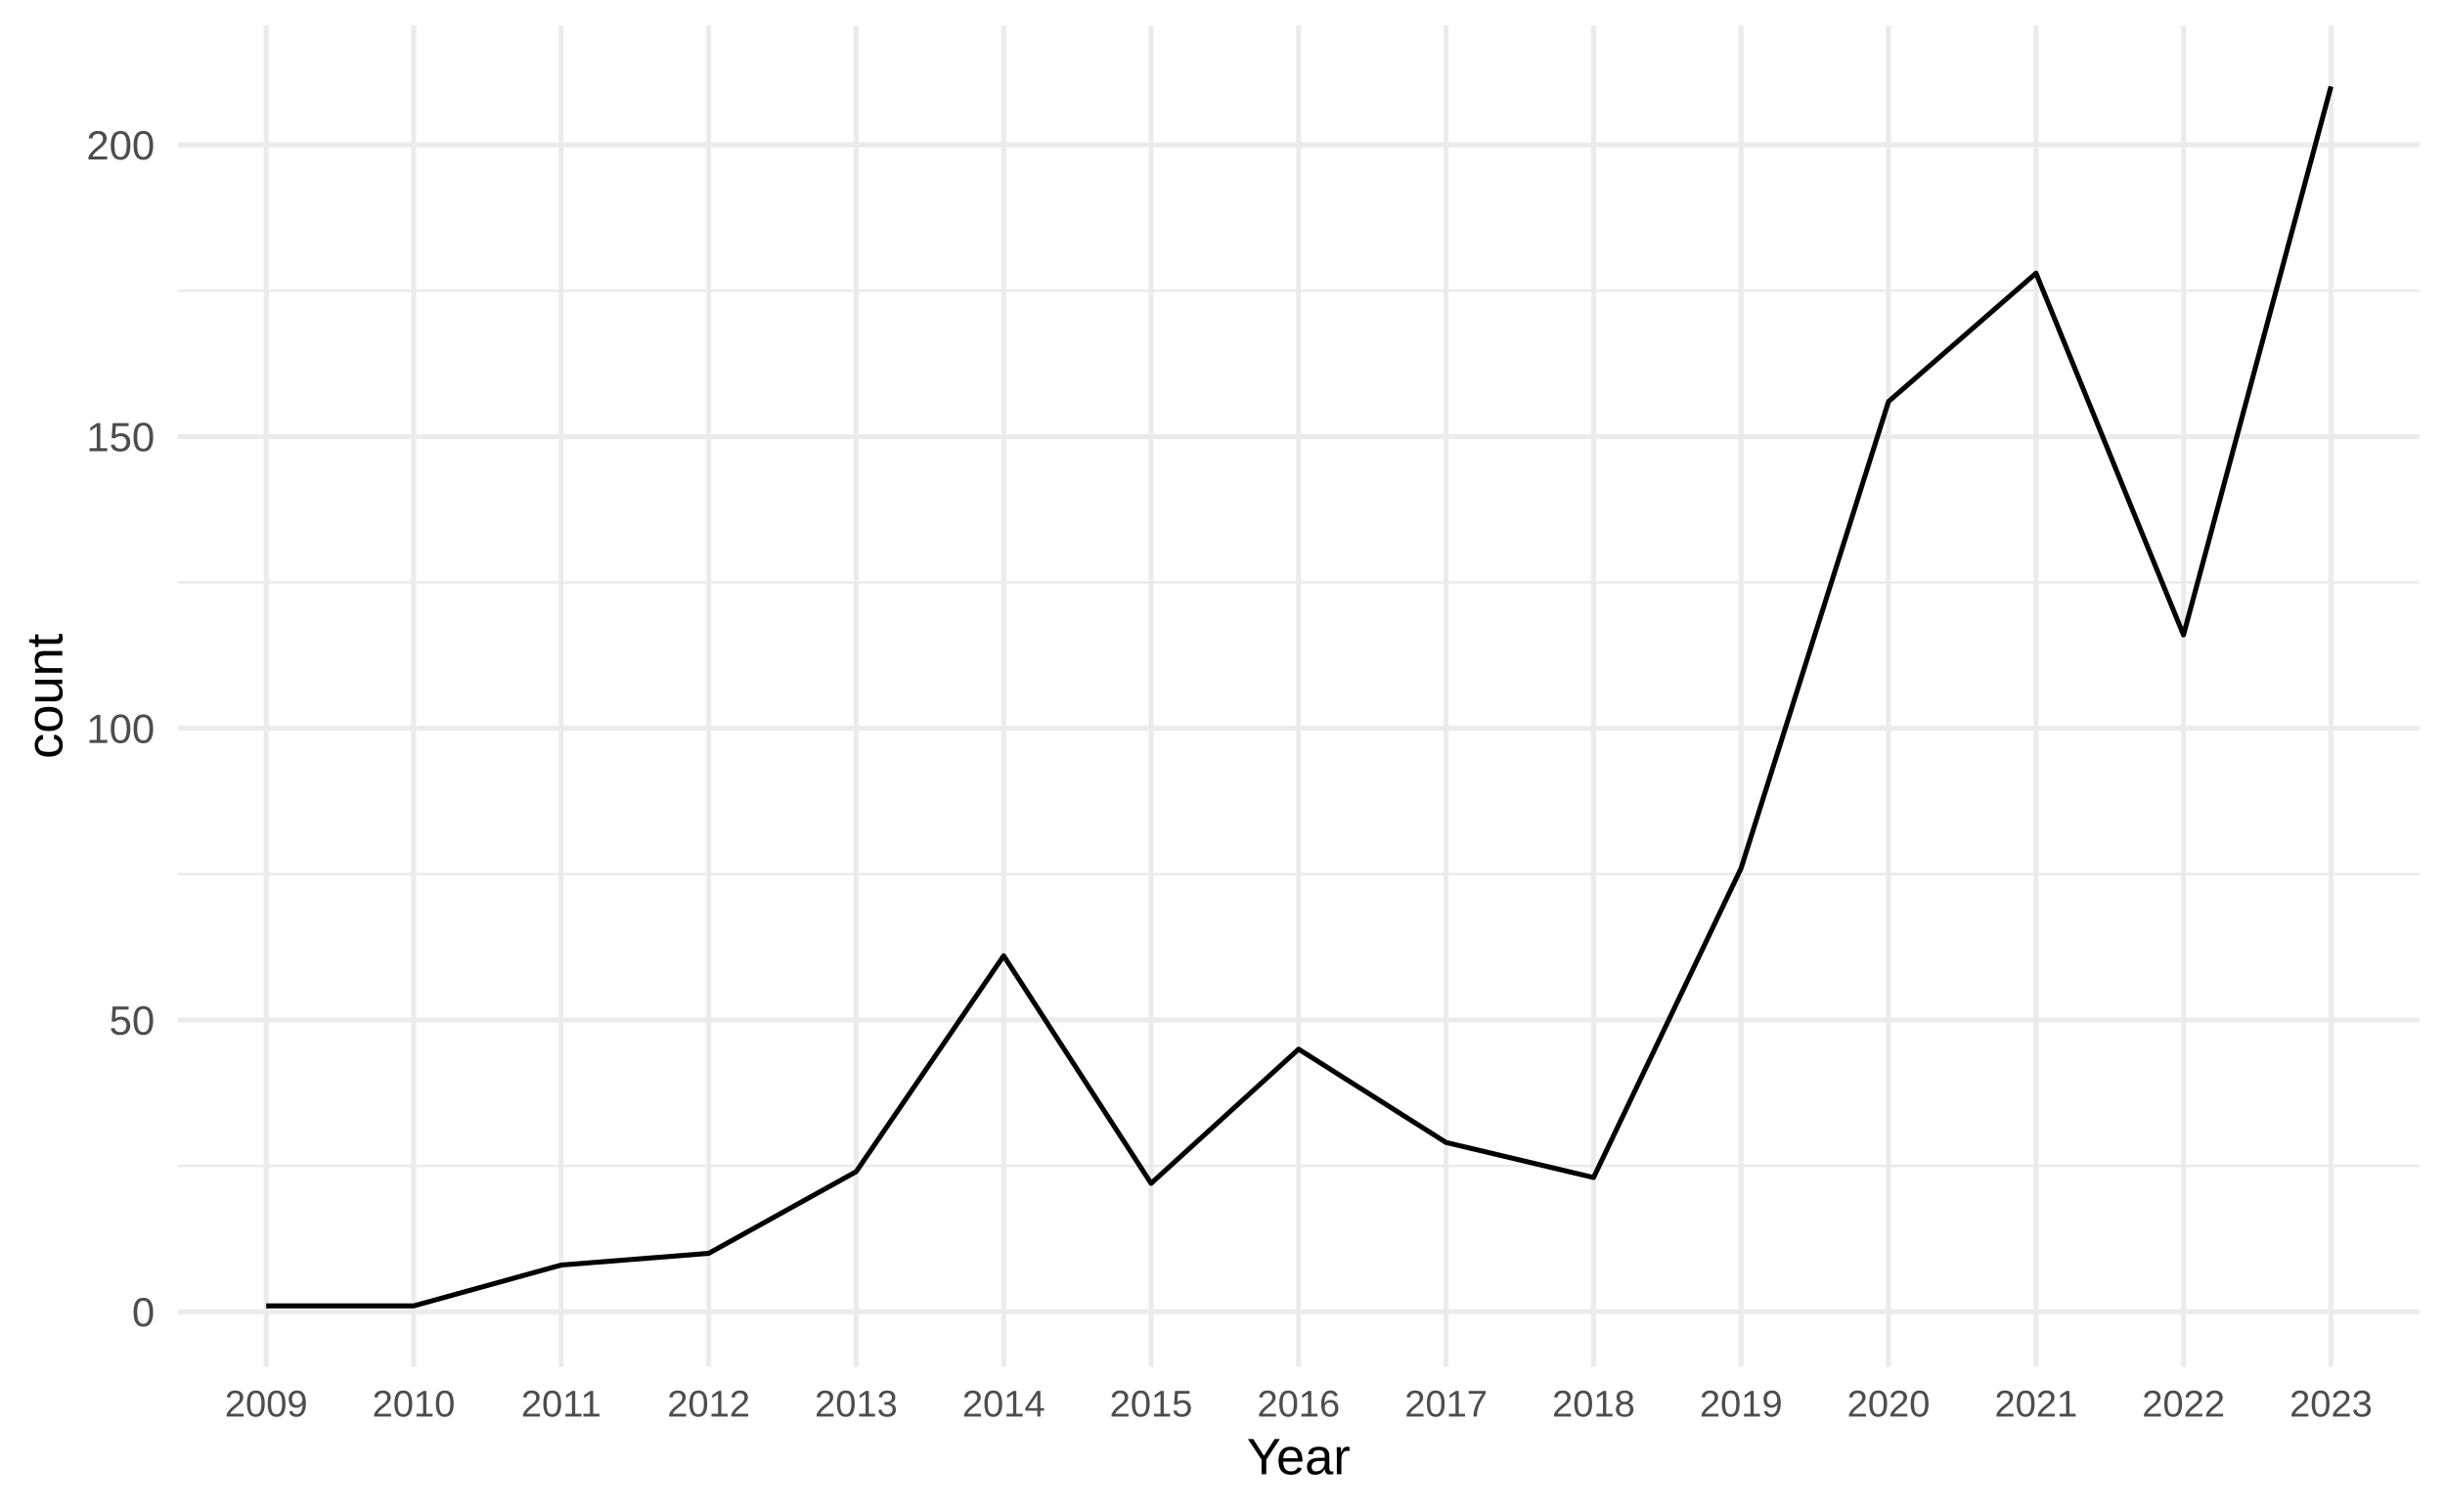
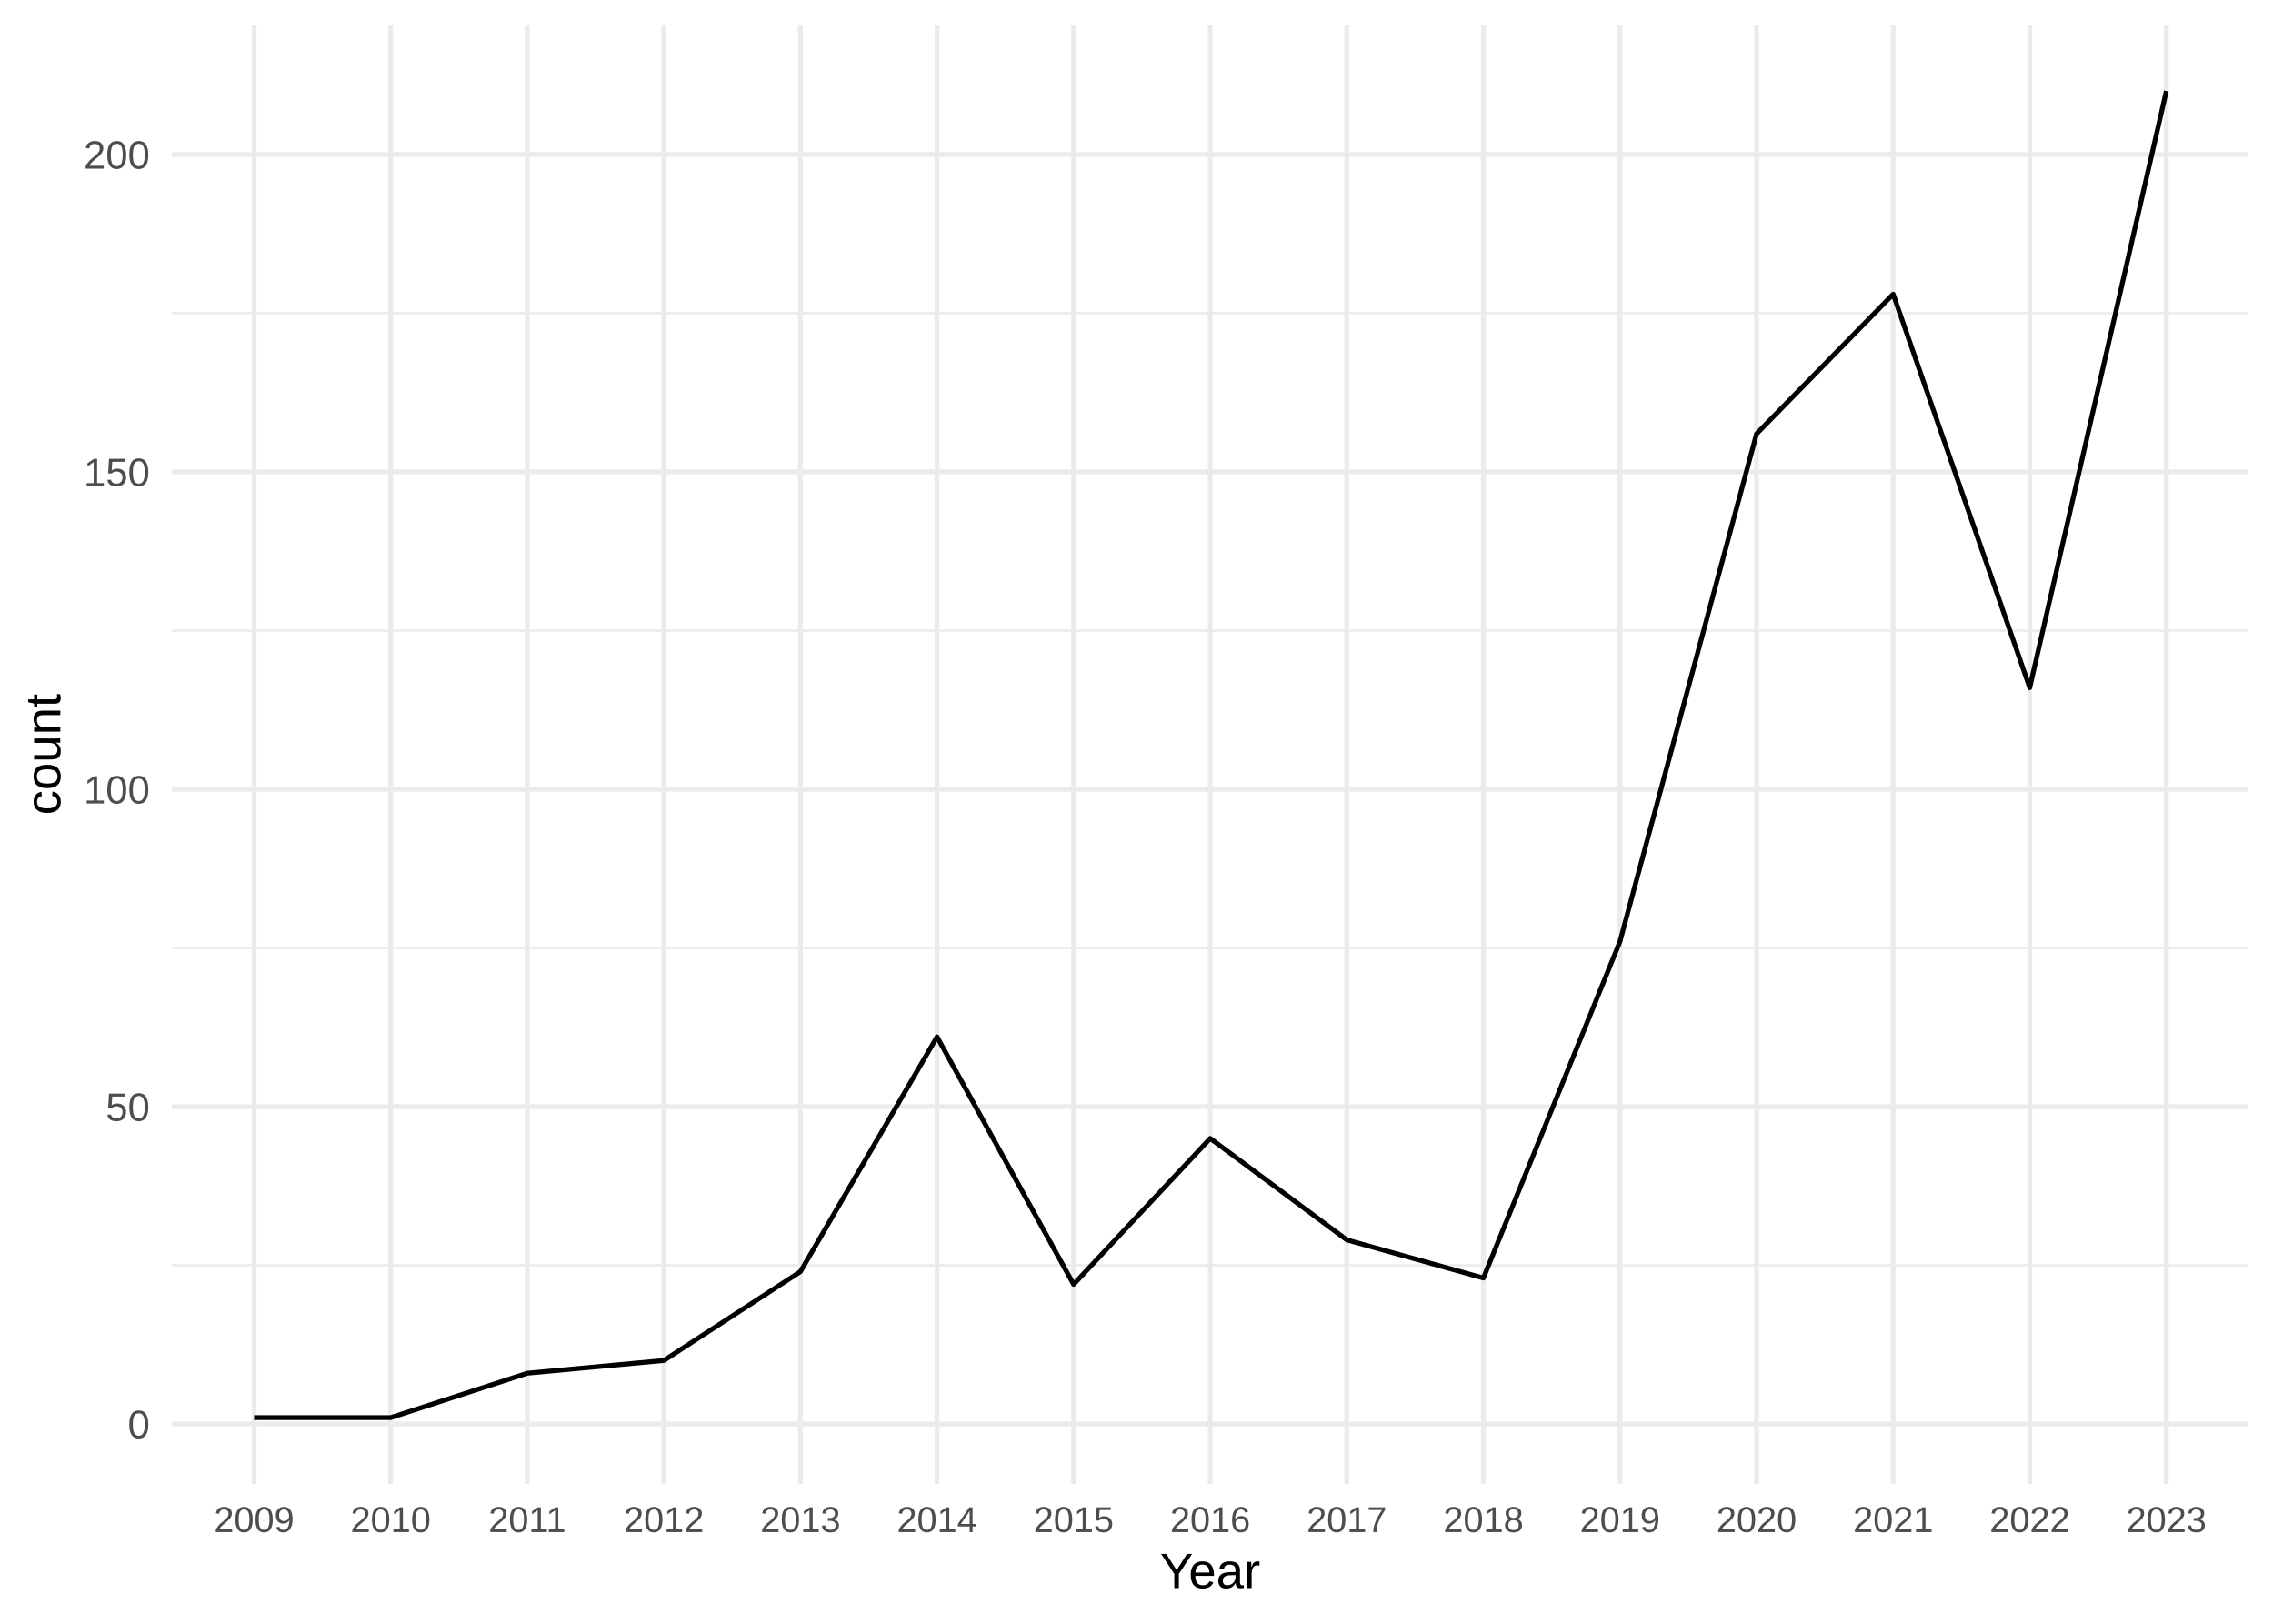
- <svg xmlns="http://www.w3.org/2000/svg" class="svglite" width="525.00pt" height="324.47pt" viewBox="0 0 525.00 324.47">
+ <svg xmlns="http://www.w3.org/2000/svg" class="svglite" width="504.00pt" height="360.00pt" viewBox="0 0 504.00 360.00">
  <defs>
    <style type="text/css">
    .svglite line, .svglite polyline, .svglite polygon, .svglite path, .svglite rect, .svglite circle {
      fill: none;
      stroke: #000000;
      stroke-linecap: round;
      stroke-linejoin: round;
      stroke-miterlimit: 10.00;
    }
    .svglite text {
      white-space: pre;
    }
  </style>
  </defs>
  <rect width="100%" height="100%" style="stroke: none; fill: none;" />
  <defs>
-     <clipPath id="cpMC4wMHw1MjUuMDB8MC4wMHwzMjQuNDc=">
-       <rect x="0.00" y="0.00" width="525.00" height="324.47" />
+     <clipPath id="cpMC4wMHw1MDQuMDB8MC4wMHwzNjAuMDA=">
+       <rect x="0.00" y="0.00" width="504.00" height="360.00" />
    </clipPath>
  </defs>
-   <g clip-path="url(#cpMC4wMHw1MjUuMDB8MC4wMHwzMjQuNDc=)">
+   <g clip-path="url(#cpMC4wMHw1MDQuMDB8MC4wMHwzNjAuMDA=)">
</g>
  <defs>
-     <clipPath id="cpMzguMTZ8NTE5LjUyfDUuNDh8MjkzLjQ5">
-       <rect x="38.16" y="5.48" width="481.36" height="288.01" />
+     <clipPath id="cpMzguMTZ8NDk4LjUyfDUuNDh8MzI5LjAx">
+       <rect x="38.16" y="5.48" width="460.36" height="323.54" />
    </clipPath>
  </defs>
-   <g clip-path="url(#cpMzguMTZ8NTE5LjUyfDUuNDh8MjkzLjQ5)">
-     <polyline points="38.16,250.33 519.52,250.33 " style="stroke-width: 0.53; stroke: #EBEBEB; stroke-linecap: butt;" />
-     <polyline points="38.16,187.69 519.52,187.69 " style="stroke-width: 0.53; stroke: #EBEBEB; stroke-linecap: butt;" />
-     <polyline points="38.16,125.06 519.52,125.06 " style="stroke-width: 0.53; stroke: #EBEBEB; stroke-linecap: butt;" />
-     <polyline points="38.16,62.42 519.52,62.42 " style="stroke-width: 0.53; stroke: #EBEBEB; stroke-linecap: butt;" />
-     <polyline points="38.16,281.65 519.52,281.65 " style="stroke-width: 1.07; stroke: #EBEBEB; stroke-linecap: butt;" />
-     <polyline points="38.16,219.01 519.52,219.01 " style="stroke-width: 1.07; stroke: #EBEBEB; stroke-linecap: butt;" />
-     <polyline points="38.16,156.37 519.52,156.37 " style="stroke-width: 1.07; stroke: #EBEBEB; stroke-linecap: butt;" />
-     <polyline points="38.16,93.74 519.52,93.74 " style="stroke-width: 1.07; stroke: #EBEBEB; stroke-linecap: butt;" />
-     <polyline points="38.16,31.10 519.52,31.10 " style="stroke-width: 1.07; stroke: #EBEBEB; stroke-linecap: butt;" />
-     <polyline points="57.16,293.49 57.16,5.48 " style="stroke-width: 1.07; stroke: #EBEBEB; stroke-linecap: butt;" />
-     <polyline points="88.83,293.49 88.83,5.48 " style="stroke-width: 1.07; stroke: #EBEBEB; stroke-linecap: butt;" />
-     <polyline points="120.50,293.49 120.50,5.48 " style="stroke-width: 1.07; stroke: #EBEBEB; stroke-linecap: butt;" />
-     <polyline points="152.17,293.49 152.17,5.48 " style="stroke-width: 1.07; stroke: #EBEBEB; stroke-linecap: butt;" />
-     <polyline points="183.84,293.49 183.84,5.48 " style="stroke-width: 1.07; stroke: #EBEBEB; stroke-linecap: butt;" />
-     <polyline points="215.51,293.49 215.51,5.48 " style="stroke-width: 1.07; stroke: #EBEBEB; stroke-linecap: butt;" />
-     <polyline points="247.17,293.49 247.17,5.48 " style="stroke-width: 1.07; stroke: #EBEBEB; stroke-linecap: butt;" />
-     <polyline points="278.84,293.49 278.84,5.48 " style="stroke-width: 1.07; stroke: #EBEBEB; stroke-linecap: butt;" />
-     <polyline points="310.51,293.49 310.51,5.48 " style="stroke-width: 1.07; stroke: #EBEBEB; stroke-linecap: butt;" />
-     <polyline points="342.18,293.49 342.18,5.48 " style="stroke-width: 1.07; stroke: #EBEBEB; stroke-linecap: butt;" />
-     <polyline points="373.85,293.49 373.85,5.48 " style="stroke-width: 1.07; stroke: #EBEBEB; stroke-linecap: butt;" />
-     <polyline points="405.51,293.49 405.51,5.48 " style="stroke-width: 1.07; stroke: #EBEBEB; stroke-linecap: butt;" />
-     <polyline points="437.18,293.49 437.18,5.48 " style="stroke-width: 1.07; stroke: #EBEBEB; stroke-linecap: butt;" />
-     <polyline points="468.85,293.49 468.85,5.48 " style="stroke-width: 1.07; stroke: #EBEBEB; stroke-linecap: butt;" />
-     <polyline points="500.52,293.49 500.52,5.48 " style="stroke-width: 1.07; stroke: #EBEBEB; stroke-linecap: butt;" />
-     <polyline points="57.16,280.40 88.83,280.40 120.50,271.63 152.17,269.12 183.84,251.58 215.51,205.23 247.17,254.09 278.84,225.28 310.51,245.32 342.18,252.84 373.85,186.44 405.51,86.22 437.18,58.66 468.85,136.33 500.52,18.57 " style="stroke-width: 1.07; stroke-linecap: butt;" />
+   <g clip-path="url(#cpMzguMTZ8NDk4LjUyfDUuNDh8MzI5LjAx)">
+     <polyline points="38.16,280.53 498.52,280.53 " style="stroke-width: 0.53; stroke: #EBEBEB; stroke-linecap: butt;" />
+     <polyline points="38.16,210.17 498.52,210.17 " style="stroke-width: 0.53; stroke: #EBEBEB; stroke-linecap: butt;" />
+     <polyline points="38.16,139.81 498.52,139.81 " style="stroke-width: 0.53; stroke: #EBEBEB; stroke-linecap: butt;" />
+     <polyline points="38.16,69.44 498.52,69.44 " style="stroke-width: 0.53; stroke: #EBEBEB; stroke-linecap: butt;" />
+     <polyline points="38.16,315.72 498.52,315.72 " style="stroke-width: 1.07; stroke: #EBEBEB; stroke-linecap: butt;" />
+     <polyline points="38.16,245.35 498.52,245.35 " style="stroke-width: 1.07; stroke: #EBEBEB; stroke-linecap: butt;" />
+     <polyline points="38.16,174.99 498.52,174.99 " style="stroke-width: 1.07; stroke: #EBEBEB; stroke-linecap: butt;" />
+     <polyline points="38.16,104.62 498.52,104.62 " style="stroke-width: 1.07; stroke: #EBEBEB; stroke-linecap: butt;" />
+     <polyline points="38.16,34.26 498.52,34.26 " style="stroke-width: 1.07; stroke: #EBEBEB; stroke-linecap: butt;" />
+     <polyline points="56.34,329.01 56.34,5.48 " style="stroke-width: 1.07; stroke: #EBEBEB; stroke-linecap: butt;" />
+     <polyline points="86.62,329.01 86.62,5.48 " style="stroke-width: 1.07; stroke: #EBEBEB; stroke-linecap: butt;" />
+     <polyline points="116.91,329.01 116.91,5.48 " style="stroke-width: 1.07; stroke: #EBEBEB; stroke-linecap: butt;" />
+     <polyline points="147.20,329.01 147.20,5.48 " style="stroke-width: 1.07; stroke: #EBEBEB; stroke-linecap: butt;" />
+     <polyline points="177.48,329.01 177.48,5.48 " style="stroke-width: 1.07; stroke: #EBEBEB; stroke-linecap: butt;" />
+     <polyline points="207.77,329.01 207.77,5.48 " style="stroke-width: 1.07; stroke: #EBEBEB; stroke-linecap: butt;" />
+     <polyline points="238.06,329.01 238.06,5.48 " style="stroke-width: 1.07; stroke: #EBEBEB; stroke-linecap: butt;" />
+     <polyline points="268.34,329.01 268.34,5.48 " style="stroke-width: 1.07; stroke: #EBEBEB; stroke-linecap: butt;" />
+     <polyline points="298.63,329.01 298.63,5.48 " style="stroke-width: 1.07; stroke: #EBEBEB; stroke-linecap: butt;" />
+     <polyline points="328.92,329.01 328.92,5.48 " style="stroke-width: 1.07; stroke: #EBEBEB; stroke-linecap: butt;" />
+     <polyline points="359.20,329.01 359.20,5.48 " style="stroke-width: 1.07; stroke: #EBEBEB; stroke-linecap: butt;" />
+     <polyline points="389.49,329.01 389.49,5.48 " style="stroke-width: 1.07; stroke: #EBEBEB; stroke-linecap: butt;" />
+     <polyline points="419.78,329.01 419.78,5.48 " style="stroke-width: 1.07; stroke: #EBEBEB; stroke-linecap: butt;" />
+     <polyline points="450.06,329.01 450.06,5.48 " style="stroke-width: 1.07; stroke: #EBEBEB; stroke-linecap: butt;" />
+     <polyline points="480.35,329.01 480.35,5.48 " style="stroke-width: 1.07; stroke: #EBEBEB; stroke-linecap: butt;" />
+     <polyline points="56.34,314.31 86.62,314.31 116.91,304.46 147.20,301.64 177.48,281.94 207.77,229.87 238.06,284.76 268.34,252.39 298.63,274.90 328.92,283.35 359.20,208.76 389.49,96.18 419.78,65.22 450.06,152.47 480.35,20.19 " style="stroke-width: 1.07; stroke-linecap: butt;" />
  </g>
-   <g clip-path="url(#cpMC4wMHw1MjUuMDB8MC4wMHwzMjQuNDc=)">
-     <text x="33.23" y="284.80" text-anchor="end" style="font-size: 8.80px;fill: #4D4D4D; font-family: &quot;Arial&quot;;" textLength="4.90px" lengthAdjust="spacingAndGlyphs">0</text>
-     <text x="33.23" y="222.17" text-anchor="end" style="font-size: 8.80px;fill: #4D4D4D; font-family: &quot;Arial&quot;;" textLength="9.79px" lengthAdjust="spacingAndGlyphs">50</text>
-     <text x="33.23" y="159.53" text-anchor="end" style="font-size: 8.80px;fill: #4D4D4D; font-family: &quot;Arial&quot;;" textLength="14.69px" lengthAdjust="spacingAndGlyphs">100</text>
-     <text x="33.23" y="96.89" text-anchor="end" style="font-size: 8.80px;fill: #4D4D4D; font-family: &quot;Arial&quot;;" textLength="14.69px" lengthAdjust="spacingAndGlyphs">150</text>
-     <text x="33.23" y="34.25" text-anchor="end" style="font-size: 8.80px;fill: #4D4D4D; font-family: &quot;Arial&quot;;" textLength="14.69px" lengthAdjust="spacingAndGlyphs">200</text>
-     <text x="57.16" y="304.16" text-anchor="middle" style="font-size: 8.00px;fill: #4D4D4D; font-family: &quot;Arial&quot;;" textLength="17.80px" lengthAdjust="spacingAndGlyphs">2009</text>
-     <text x="88.83" y="304.16" text-anchor="middle" style="font-size: 8.00px;fill: #4D4D4D; font-family: &quot;Arial&quot;;" textLength="17.80px" lengthAdjust="spacingAndGlyphs">2010</text>
-     <text x="120.50" y="304.16" text-anchor="middle" style="font-size: 8.00px;fill: #4D4D4D; font-family: &quot;Arial&quot;;" textLength="17.80px" lengthAdjust="spacingAndGlyphs">2011</text>
-     <text x="152.17" y="304.16" text-anchor="middle" style="font-size: 8.00px;fill: #4D4D4D; font-family: &quot;Arial&quot;;" textLength="17.80px" lengthAdjust="spacingAndGlyphs">2012</text>
-     <text x="183.84" y="304.16" text-anchor="middle" style="font-size: 8.00px;fill: #4D4D4D; font-family: &quot;Arial&quot;;" textLength="17.80px" lengthAdjust="spacingAndGlyphs">2013</text>
-     <text x="215.51" y="304.16" text-anchor="middle" style="font-size: 8.00px;fill: #4D4D4D; font-family: &quot;Arial&quot;;" textLength="17.80px" lengthAdjust="spacingAndGlyphs">2014</text>
-     <text x="247.17" y="304.16" text-anchor="middle" style="font-size: 8.00px;fill: #4D4D4D; font-family: &quot;Arial&quot;;" textLength="17.80px" lengthAdjust="spacingAndGlyphs">2015</text>
-     <text x="278.84" y="304.16" text-anchor="middle" style="font-size: 8.00px;fill: #4D4D4D; font-family: &quot;Arial&quot;;" textLength="17.80px" lengthAdjust="spacingAndGlyphs">2016</text>
-     <text x="310.51" y="304.16" text-anchor="middle" style="font-size: 8.00px;fill: #4D4D4D; font-family: &quot;Arial&quot;;" textLength="17.80px" lengthAdjust="spacingAndGlyphs">2017</text>
-     <text x="342.18" y="304.16" text-anchor="middle" style="font-size: 8.00px;fill: #4D4D4D; font-family: &quot;Arial&quot;;" textLength="17.80px" lengthAdjust="spacingAndGlyphs">2018</text>
-     <text x="373.85" y="304.16" text-anchor="middle" style="font-size: 8.00px;fill: #4D4D4D; font-family: &quot;Arial&quot;;" textLength="17.80px" lengthAdjust="spacingAndGlyphs">2019</text>
-     <text x="405.51" y="304.16" text-anchor="middle" style="font-size: 8.00px;fill: #4D4D4D; font-family: &quot;Arial&quot;;" textLength="17.80px" lengthAdjust="spacingAndGlyphs">2020</text>
-     <text x="437.18" y="304.16" text-anchor="middle" style="font-size: 8.00px;fill: #4D4D4D; font-family: &quot;Arial&quot;;" textLength="17.80px" lengthAdjust="spacingAndGlyphs">2021</text>
-     <text x="468.85" y="304.16" text-anchor="middle" style="font-size: 8.00px;fill: #4D4D4D; font-family: &quot;Arial&quot;;" textLength="17.80px" lengthAdjust="spacingAndGlyphs">2022</text>
-     <text x="500.52" y="304.16" text-anchor="middle" style="font-size: 8.00px;fill: #4D4D4D; font-family: &quot;Arial&quot;;" textLength="17.80px" lengthAdjust="spacingAndGlyphs">2023</text>
-     <text x="278.84" y="316.56" text-anchor="middle" style="font-size: 11.00px; font-family: &quot;Arial&quot;;" textLength="23.24px" lengthAdjust="spacingAndGlyphs">Year</text>
-     <text transform="translate(13.37,149.48) rotate(-90)" text-anchor="middle" style="font-size: 11.00px; font-family: &quot;Arial&quot;;" textLength="26.91px" lengthAdjust="spacingAndGlyphs">count</text>
+   <g clip-path="url(#cpMC4wMHw1MDQuMDB8MC4wMHwzNjAuMDA=)">
+     <text x="33.23" y="318.87" text-anchor="end" style="font-size: 8.80px;fill: #4D4D4D; font-family: &quot;Arial&quot;;" textLength="4.90px" lengthAdjust="spacingAndGlyphs">0</text>
+     <text x="33.23" y="248.51" text-anchor="end" style="font-size: 8.80px;fill: #4D4D4D; font-family: &quot;Arial&quot;;" textLength="9.79px" lengthAdjust="spacingAndGlyphs">50</text>
+     <text x="33.23" y="178.14" text-anchor="end" style="font-size: 8.80px;fill: #4D4D4D; font-family: &quot;Arial&quot;;" textLength="14.69px" lengthAdjust="spacingAndGlyphs">100</text>
+     <text x="33.23" y="107.78" text-anchor="end" style="font-size: 8.80px;fill: #4D4D4D; font-family: &quot;Arial&quot;;" textLength="14.69px" lengthAdjust="spacingAndGlyphs">150</text>
+     <text x="33.23" y="37.41" text-anchor="end" style="font-size: 8.80px;fill: #4D4D4D; font-family: &quot;Arial&quot;;" textLength="14.69px" lengthAdjust="spacingAndGlyphs">200</text>
+     <text x="56.34" y="339.68" text-anchor="middle" style="font-size: 8.00px;fill: #4D4D4D; font-family: &quot;Arial&quot;;" textLength="17.80px" lengthAdjust="spacingAndGlyphs">2009</text>
+     <text x="86.62" y="339.68" text-anchor="middle" style="font-size: 8.00px;fill: #4D4D4D; font-family: &quot;Arial&quot;;" textLength="17.80px" lengthAdjust="spacingAndGlyphs">2010</text>
+     <text x="116.91" y="339.68" text-anchor="middle" style="font-size: 8.00px;fill: #4D4D4D; font-family: &quot;Arial&quot;;" textLength="17.80px" lengthAdjust="spacingAndGlyphs">2011</text>
+     <text x="147.20" y="339.68" text-anchor="middle" style="font-size: 8.00px;fill: #4D4D4D; font-family: &quot;Arial&quot;;" textLength="17.80px" lengthAdjust="spacingAndGlyphs">2012</text>
+     <text x="177.48" y="339.68" text-anchor="middle" style="font-size: 8.00px;fill: #4D4D4D; font-family: &quot;Arial&quot;;" textLength="17.80px" lengthAdjust="spacingAndGlyphs">2013</text>
+     <text x="207.77" y="339.68" text-anchor="middle" style="font-size: 8.00px;fill: #4D4D4D; font-family: &quot;Arial&quot;;" textLength="17.80px" lengthAdjust="spacingAndGlyphs">2014</text>
+     <text x="238.06" y="339.68" text-anchor="middle" style="font-size: 8.00px;fill: #4D4D4D; font-family: &quot;Arial&quot;;" textLength="17.80px" lengthAdjust="spacingAndGlyphs">2015</text>
+     <text x="268.34" y="339.68" text-anchor="middle" style="font-size: 8.00px;fill: #4D4D4D; font-family: &quot;Arial&quot;;" textLength="17.80px" lengthAdjust="spacingAndGlyphs">2016</text>
+     <text x="298.63" y="339.68" text-anchor="middle" style="font-size: 8.00px;fill: #4D4D4D; font-family: &quot;Arial&quot;;" textLength="17.80px" lengthAdjust="spacingAndGlyphs">2017</text>
+     <text x="328.92" y="339.68" text-anchor="middle" style="font-size: 8.00px;fill: #4D4D4D; font-family: &quot;Arial&quot;;" textLength="17.80px" lengthAdjust="spacingAndGlyphs">2018</text>
+     <text x="359.20" y="339.68" text-anchor="middle" style="font-size: 8.00px;fill: #4D4D4D; font-family: &quot;Arial&quot;;" textLength="17.80px" lengthAdjust="spacingAndGlyphs">2019</text>
+     <text x="389.49" y="339.68" text-anchor="middle" style="font-size: 8.00px;fill: #4D4D4D; font-family: &quot;Arial&quot;;" textLength="17.80px" lengthAdjust="spacingAndGlyphs">2020</text>
+     <text x="419.78" y="339.68" text-anchor="middle" style="font-size: 8.00px;fill: #4D4D4D; font-family: &quot;Arial&quot;;" textLength="17.80px" lengthAdjust="spacingAndGlyphs">2021</text>
+     <text x="450.06" y="339.68" text-anchor="middle" style="font-size: 8.00px;fill: #4D4D4D; font-family: &quot;Arial&quot;;" textLength="17.80px" lengthAdjust="spacingAndGlyphs">2022</text>
+     <text x="480.35" y="339.68" text-anchor="middle" style="font-size: 8.00px;fill: #4D4D4D; font-family: &quot;Arial&quot;;" textLength="17.80px" lengthAdjust="spacingAndGlyphs">2023</text>
+     <text x="268.34" y="352.09" text-anchor="middle" style="font-size: 11.00px; font-family: &quot;Arial&quot;;" textLength="23.24px" lengthAdjust="spacingAndGlyphs">Year</text>
+     <text transform="translate(13.37,167.25) rotate(-90)" text-anchor="middle" style="font-size: 11.00px; font-family: &quot;Arial&quot;;" textLength="26.91px" lengthAdjust="spacingAndGlyphs">count</text>
  </g>
</svg>
